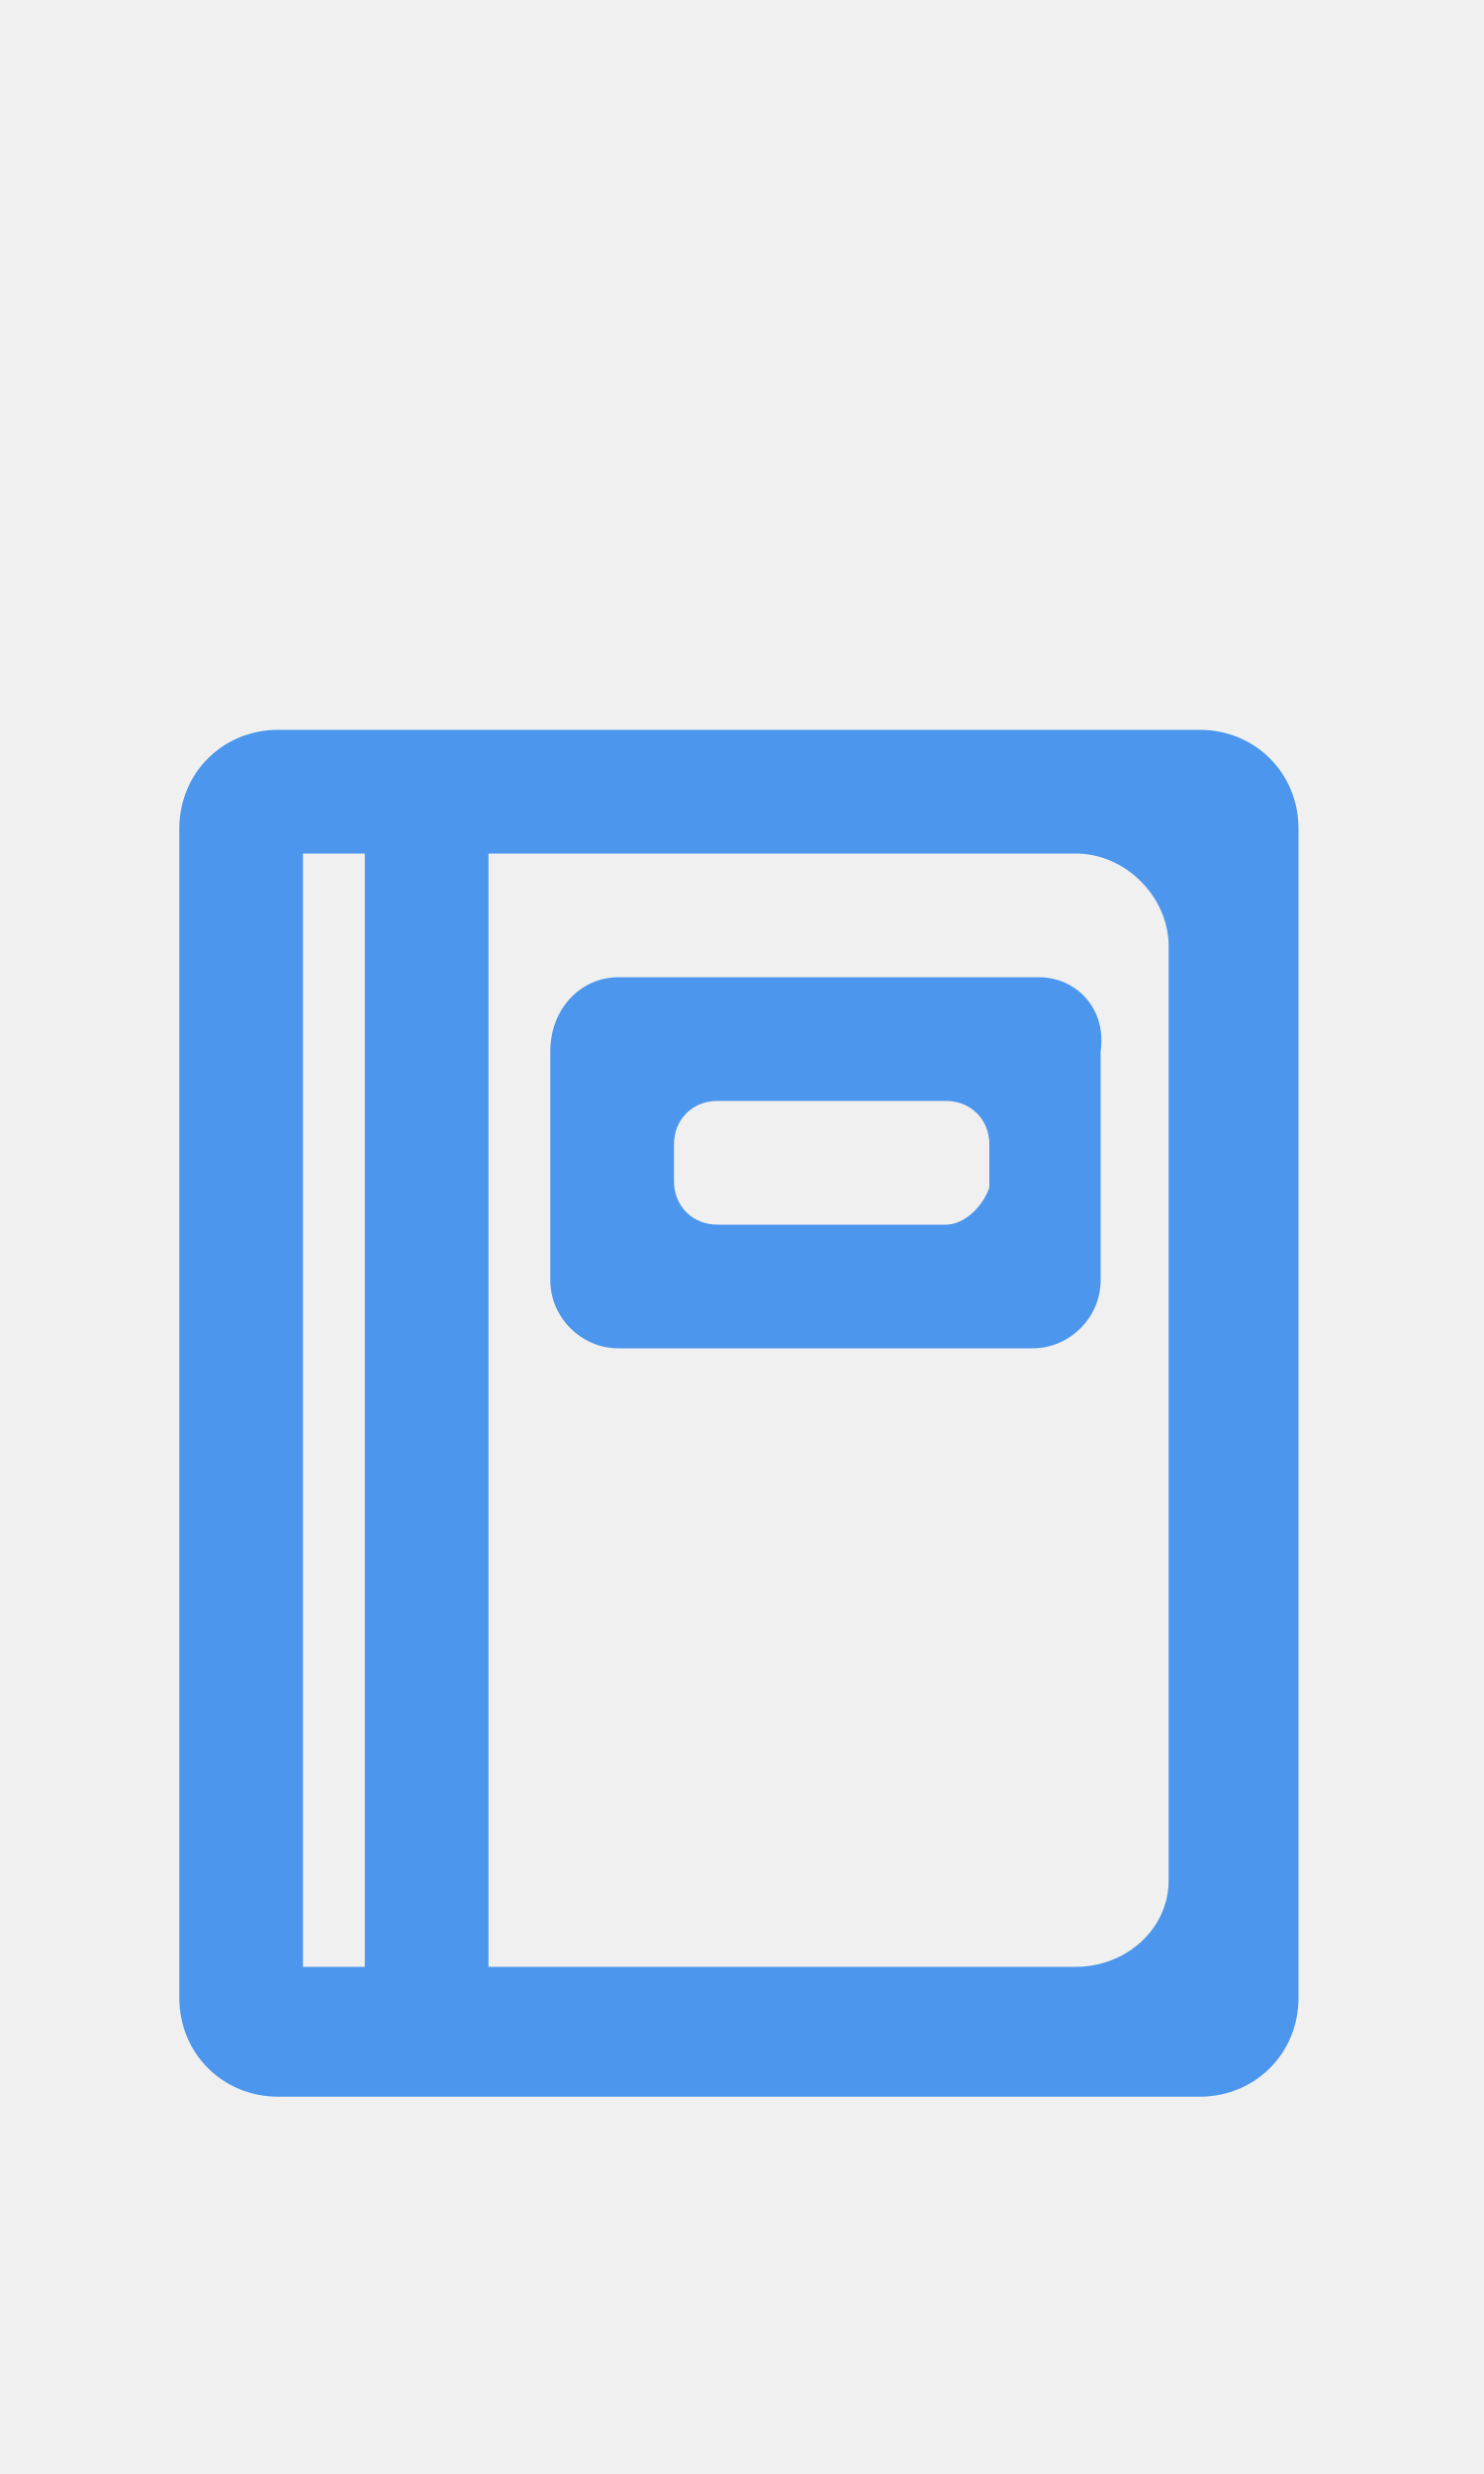
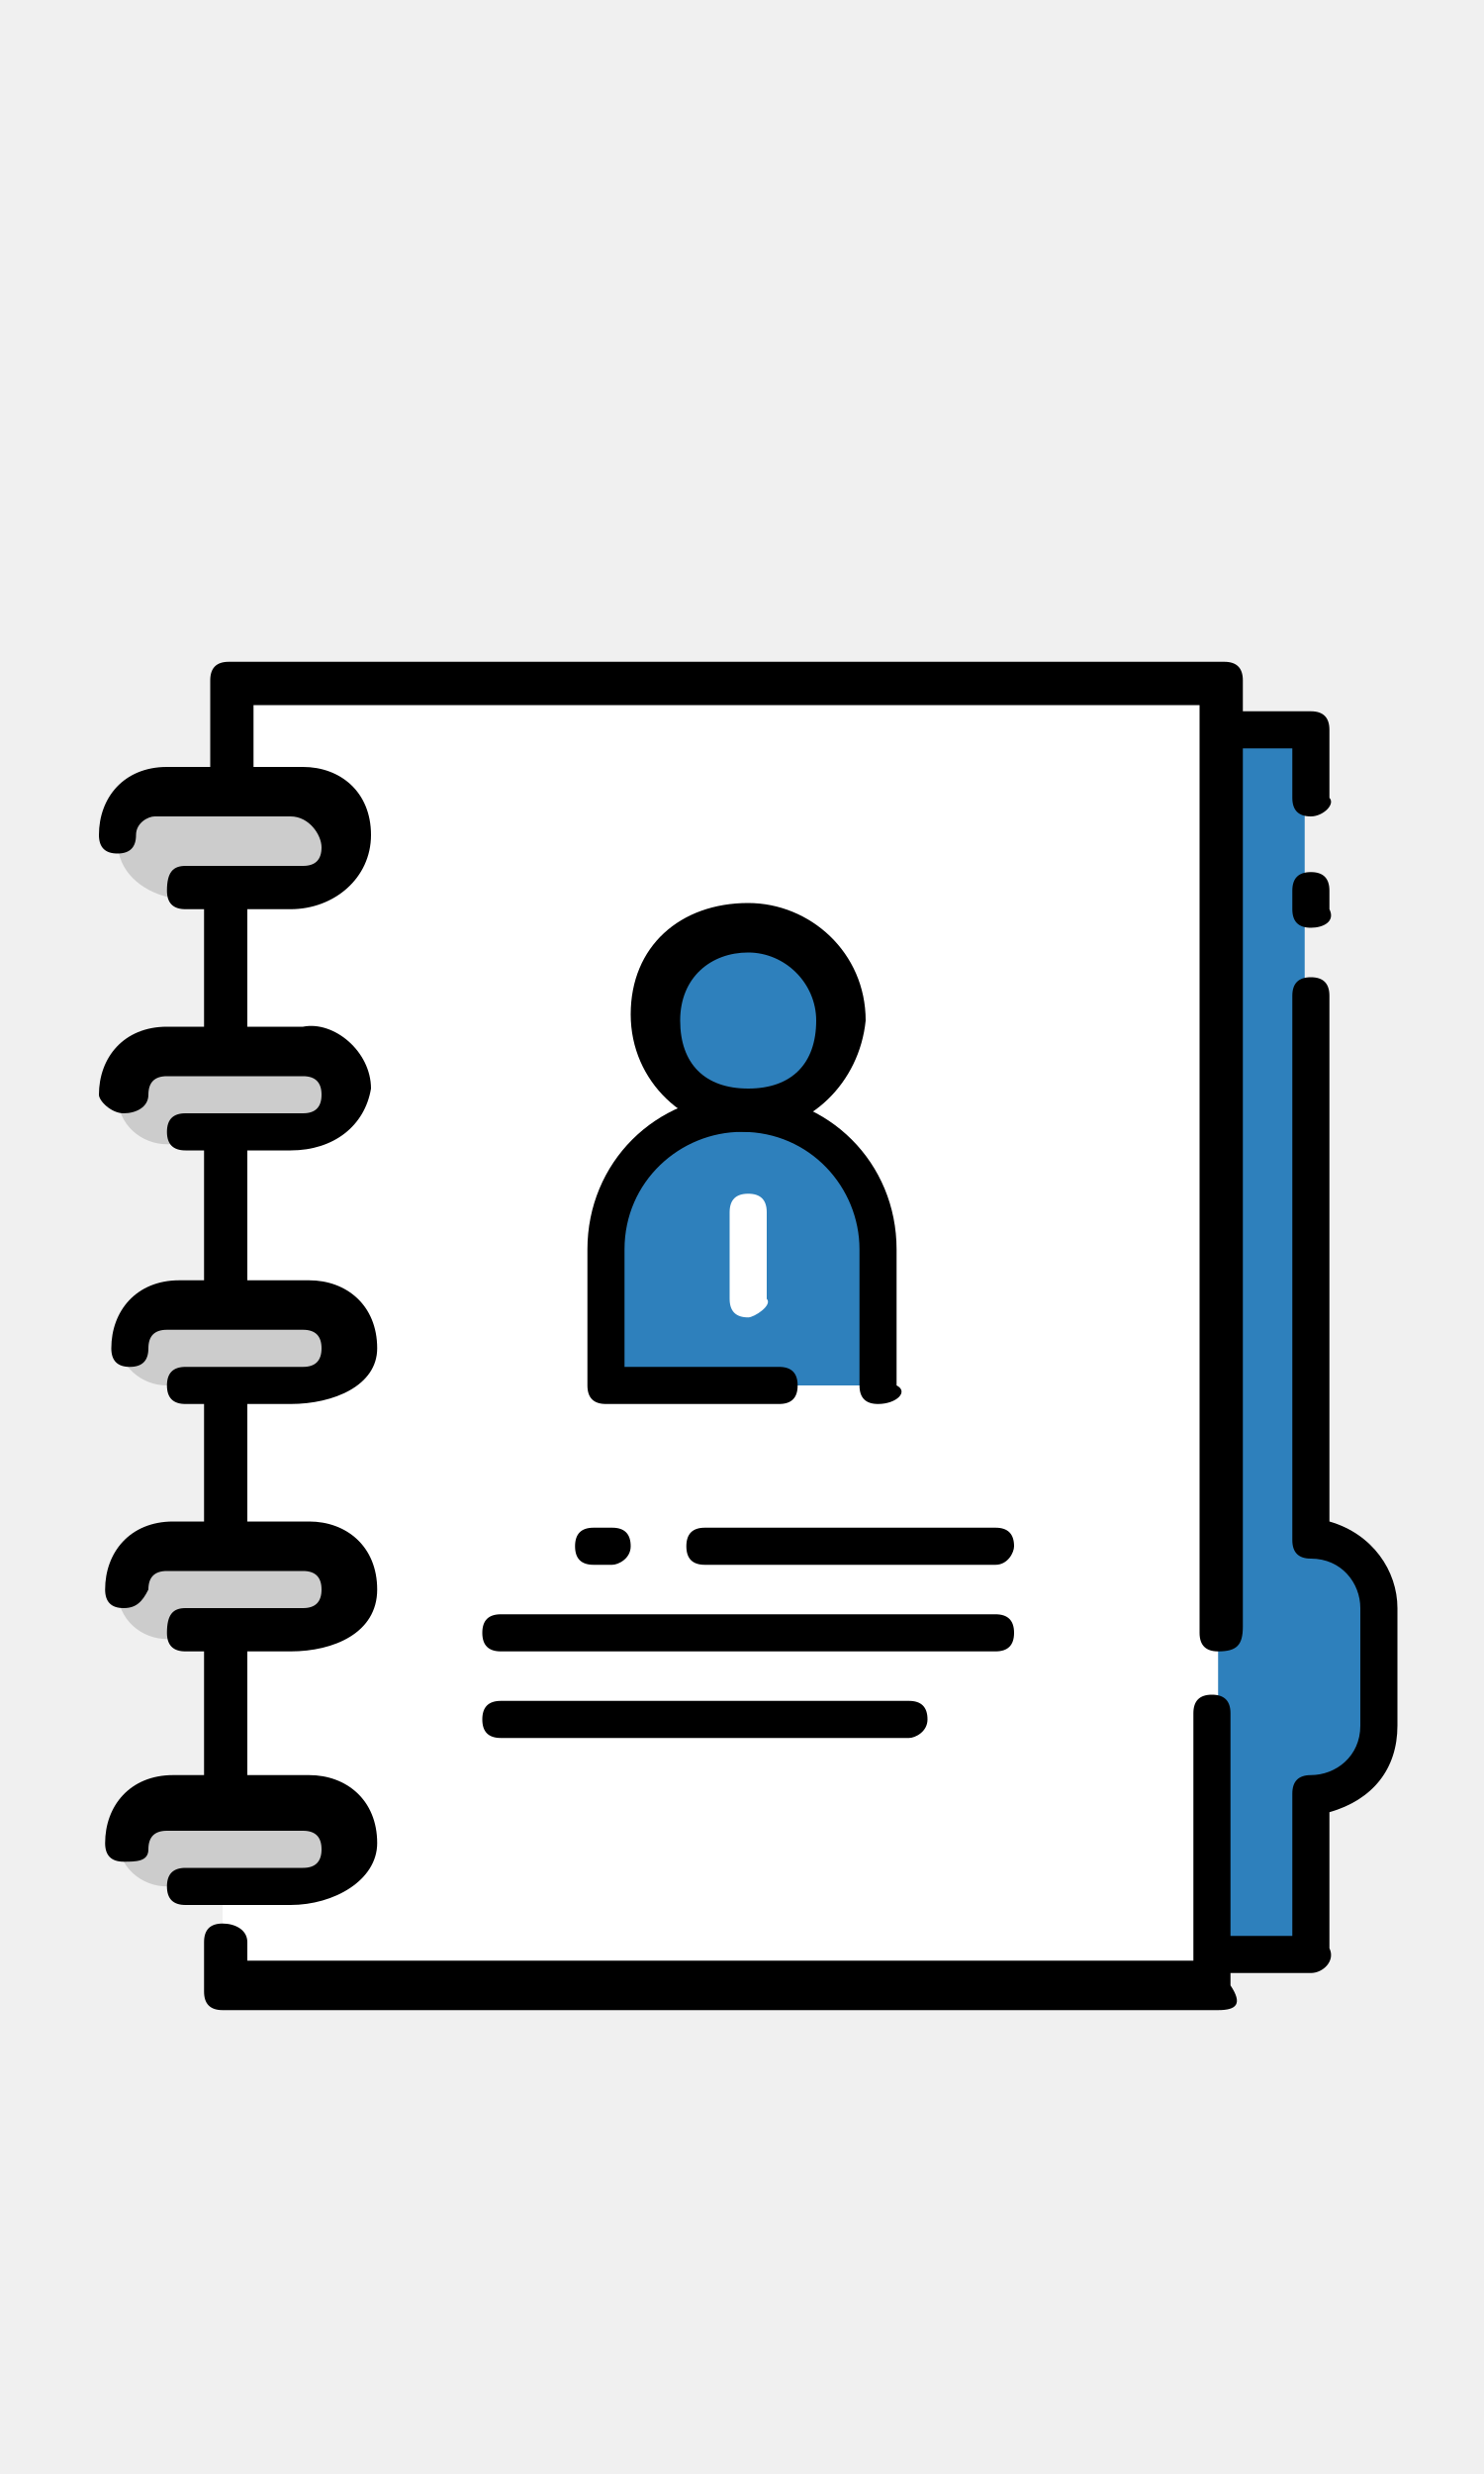
<svg xmlns="http://www.w3.org/2000/svg" version="1.1" id="Capa_1" x="0px" y="0px" viewBox="0 0 24 40" style="enable-background:new 0 0 24 40;" xml:space="preserve">
  <style type="text/css">
- 	.st0{fill:#4C96ED;}
+ 	.st0{fill:#FFFFFF;}
+ 	.st1{fill:#2E80BC;}
+ 	.st2{fill:#CCCCCC;}
</style>
-   <g id="Address_1_">
-     <g id="Group-2_1_" transform="translate(3, 12)">
-       <path id="Path_18863_1_" class="st0" d="M3.9-0.2H1.5c-0.9,0-1.6,0.7-1.6,1.6v18.9c0,0.9,0.7,1.6,1.6,1.6h14.9    c0.9,0,1.6-0.7,1.6-1.6V1.4c0-0.9-0.7-1.6-1.6-1.6H3.9z M1.9,19.8v-18h1v18H1.9z M14.4,19.8H4.9v-18h9.5c0.8,0,1.5,0.7,1.5,1.5    v15.1C15.9,19.2,15.2,19.8,14.4,19.8z" />
-       <path id="Path_18864_1_" class="st0" d="M13.8,3.8H7C6.4,3.8,5.9,4.3,5.9,5v3.7c0,0.6,0.5,1.1,1.1,1.1h6.7c0.6,0,1.1-0.5,1.1-1.1    V5C14.9,4.3,14.4,3.8,13.8,3.8z M12.3,7.8H8.6c-0.4,0-0.7-0.3-0.7-0.7V6.5c0-0.4,0.3-0.7,0.7-0.7h3.7c0.4,0,0.7,0.3,0.7,0.7v0.7    C12.9,7.5,12.6,7.8,12.3,7.8z" />
+   <g>
+     <rect x="3.6" y="11" class="st0" width="16.1" height="21.2" />
+     <path class="st1" d="M19.7,11.8h1.4v13.1l0,0c0.6,0,1.1,0.4,1.1,1.1v1.9c0,0.6-0.4,1.1-1.1,1.1l0,0v2.5h-1.4V11.8z" />
+     <g>
+       <path class="st2" d="M2.7,12.9h2.2c0.4,0,0.8,0.3,0.8,0.8l0,0c0,0.4-0.3,0.8-0.8,0.8H2.7c-0.4-0.1-0.8-0.4-0.8-0.9l0,0    C1.9,13.1,2.2,12.9,2.7,12.9z" />
+       <path class="st2" d="M2.7,16.9h2.2c0.4,0,0.8,0.3,0.8,0.8l0,0c0,0.4-0.3,0.8-0.8,0.8H2.7c-0.4,0-0.8-0.3-0.8-0.8l0,0    C1.9,17.2,2.2,16.9,2.7,16.9z" />
+       <path class="st2" d="M2.7,20.8h2.2c0.4,0,0.8,0.3,0.8,0.8l0,0c0,0.4-0.3,0.8-0.8,0.8H2.7c-0.4,0-0.8-0.3-0.8-0.8l0,0    C1.9,21.2,2.2,20.8,2.7,20.8z" />
+       <path class="st2" d="M2.7,24.9h2.2c0.4,0,0.8,0.3,0.8,0.8l0,0c0,0.4-0.3,0.8-0.8,0.8H2.7c-0.4,0-0.8-0.3-0.8-0.8l0,0    C1.9,25.3,2.2,24.9,2.7,24.9z" />
+       <path class="st2" d="M2.7,28.9h2.2c0.4,0,0.8,0.3,0.8,0.8l0,0c0,0.4-0.3,0.8-0.8,0.8H2.7c-0.4,0-0.8-0.3-0.8-0.8l0,0    C1.9,29.2,2.2,28.9,2.7,28.9z" />
+     </g>
+     <g>
+       <circle class="st1" cx="12.1" cy="16.5" r="1.4" />
+       <path class="st1" d="M12.1,18L12.1,18c1.2,0,2.2,1,2.2,2.2v2.2l0,0H9.9l0,0v-2.2C9.9,19,10.9,18,12.1,18z" />
+     </g>
+     <g>
+       <path d="M3.6,17.2c-0.1,0-0.3-0.1-0.3-0.3v-2.5c0-0.2,0.1-0.3,0.3-0.3s0.4,0,0.4,0.2v2.5C4.1,17.1,3.9,17.2,3.6,17.2z" />
+       <path d="M3.6,21.3c-0.2,0-0.3-0.1-0.3-0.3v-2.5c0-0.2,0.1-0.3,0.3-0.3s0.4,0,0.4,0.2V21C4.1,21.1,3.9,21.3,3.6,21.3z" />
+       <path d="M3.6,25.3c-0.2,0-0.3-0.1-0.3-0.3v-2.5c0-0.2,0.1-0.3,0.3-0.3s0.4,0,0.4,0.2v2.5C4.1,25.1,3.9,25.3,3.6,25.3z" />
+       <path d="M3.6,29.2c-0.2,0-0.3-0.1-0.3-0.3v-2.5c0-0.2,0.1-0.3,0.3-0.3s0.4,0,0.4,0.3v2.5C4.1,29.1,3.9,29.2,3.6,29.2z" />
+       <path d="M21.2,31.9h-1.4c-0.2,0-0.3-0.1-0.3-0.3c0-0.2,0.1-0.3,0.3-0.3h1.1V29c0-0.2,0.1-0.3,0.3-0.3c0.4,0,0.8-0.3,0.8-0.8V26    c0-0.4-0.3-0.8-0.8-0.8c-0.2,0-0.3-0.1-0.3-0.3v-8.8c0-0.2,0.1-0.3,0.3-0.3c0.2,0,0.3,0.1,0.3,0.3v8.5c0.7,0.2,1.1,0.8,1.1,1.4    v1.9c0,0.7-0.4,1.2-1.1,1.4v2.2C21.6,31.7,21.4,31.9,21.2,31.9z" />
+       <path d="M21.2,15c-0.2,0-0.3-0.1-0.3-0.3v-0.3c0-0.2,0.1-0.3,0.3-0.3c0.2,0,0.3,0.1,0.3,0.3v0.3C21.6,14.9,21.4,15,21.2,15z" />
+       <path d="M21.2,13.2c-0.2,0-0.3-0.1-0.3-0.3v-0.8h-1.1c-0.2,0-0.3-0.1-0.3-0.3s0.1-0.3,0.3-0.3h1.4c0.2,0,0.3,0.1,0.3,0.3v1.1    C21.6,13,21.4,13.2,21.2,13.2z" />
+       <path d="M4.7,22.7H3c-0.2,0-0.3-0.1-0.3-0.3c0-0.2,0.1-0.3,0.3-0.3h1.9c0.2,0,0.3-0.1,0.3-0.3c0-0.2-0.1-0.3-0.3-0.3H2.7    c-0.2,0-0.3,0.1-0.3,0.3c0,0.2-0.1,0.3-0.3,0.3S1.8,22,1.8,21.8c0-0.6,0.4-1.1,1.1-1.1H5c0.6,0,1.1,0.4,1.1,1.1    C6.1,22.4,5.4,22.7,4.7,22.7z" />
+       <path d="M4.7,18.6H3c-0.2,0-0.3-0.1-0.3-0.3C2.7,18.1,2.8,18,3,18h1.9c0.2,0,0.3-0.1,0.3-0.3s-0.1-0.3-0.3-0.3H2.7    c-0.2,0-0.3,0.1-0.3,0.3S2.2,18,2,18s-0.4-0.2-0.4-0.3c0-0.6,0.4-1.1,1.1-1.1h2.2C5.4,16.5,6,17,6,17.6    C5.9,18.2,5.4,18.6,4.7,18.6z" />
+       <path d="M4.7,14.7H3c-0.2,0-0.3-0.1-0.3-0.3C2.7,14.1,2.8,14,3,14h1.9c0.2,0,0.3-0.1,0.3-0.3S5,13.2,4.7,13.2H2.5    c-0.1,0-0.3,0.1-0.3,0.3s-0.1,0.3-0.3,0.3s-0.3-0.1-0.3-0.3c0-0.6,0.4-1.1,1.1-1.1h2.2c0.6,0,1.1,0.4,1.1,1.1    C6,14.2,5.4,14.7,4.7,14.7z" />
+       <path d="M4.7,30.8H3c-0.2,0-0.3-0.1-0.3-0.3c0-0.2,0.1-0.3,0.3-0.3h1.9c0.2,0,0.3-0.1,0.3-0.3c0-0.2-0.1-0.3-0.3-0.3H2.7    c-0.2,0-0.3,0.1-0.3,0.3S2.2,30.1,2,30.1S1.7,30,1.7,29.8c0-0.6,0.4-1.1,1.1-1.1H5c0.6,0,1.1,0.4,1.1,1.1    C6.1,30.4,5.4,30.8,4.7,30.8z" />
+       <path d="M4.7,26.7H3c-0.2,0-0.3-0.1-0.3-0.3C2.7,26.1,2.8,26,3,26h1.9c0.2,0,0.3-0.1,0.3-0.3c0-0.2-0.1-0.3-0.3-0.3H2.7    c-0.2,0-0.3,0.1-0.3,0.3C2.3,25.9,2.2,26,2,26s-0.3-0.1-0.3-0.3c0-0.6,0.4-1.1,1.1-1.1H5c0.6,0,1.1,0.4,1.1,1.1    C6.1,26.4,5.4,26.7,4.7,26.7z" />
+       <path d="M19.7,32.5H3.6c-0.2,0-0.3-0.1-0.3-0.3v-0.8c0-0.2,0.1-0.3,0.3-0.3S4,31.2,4,31.4v0.3h15.3v-4c0-0.2,0.1-0.3,0.3-0.3    c0.2,0,0.3,0.1,0.3,0.3v4.4C20.1,32.4,20,32.5,19.7,32.5z" />
+       <path d="M19.7,26.7c-0.2,0-0.3-0.1-0.3-0.3v-15H4.1v1.4c0,0.2-0.1,0.3-0.3,0.3S3.4,13,3.4,12.9V11c0-0.2,0.1-0.3,0.3-0.3h16.1    c0.2,0,0.3,0.1,0.3,0.3v15.3C20.1,26.6,20,26.7,19.7,26.7z" />
+       <path d="M12.1,18.3c-1,0-1.9-0.8-1.9-1.9s0.8-1.8,1.9-1.8c1,0,1.9,0.8,1.9,1.9C13.9,17.5,13.1,18.3,12.1,18.3z M12.1,15.4    c-0.6,0-1.1,0.4-1.1,1.1s0.4,1.1,1.1,1.1s1.1-0.4,1.1-1.1C13.2,15.9,12.7,15.4,12.1,15.4z" />
+       <path d="M14.2,22.7c-0.2,0-0.3-0.1-0.3-0.3v-2.2c0-1-0.8-1.9-1.9-1.9c-1,0-1.9,0.8-1.9,1.9v1.9h2.5c0.2,0,0.3,0.1,0.3,0.3    c0,0.2-0.1,0.3-0.3,0.3H9.8c-0.2,0-0.3-0.1-0.3-0.3v-2.2c0-1.4,1.1-2.5,2.5-2.5s2.5,1.1,2.5,2.5v2.2    C14.7,22.5,14.5,22.7,14.2,22.7z" />
+     </g>
+     <path class="st0" d="M12.1,21.3c-0.2,0-0.3-0.1-0.3-0.3v-1.4c0-0.2,0.1-0.3,0.3-0.3s0.3,0.1,0.3,0.3V21   C12.5,21.1,12.2,21.3,12.1,21.3z" />
+     <g>
+       <path d="M9.9,25.3H9.6c-0.2,0-0.3-0.1-0.3-0.3c0-0.2,0.1-0.3,0.3-0.3h0.3c0.2,0,0.3,0.1,0.3,0.3S10,25.3,9.9,25.3z" />
+       <path d="M16.1,25.3h-4.7c-0.2,0-0.3-0.1-0.3-0.3c0-0.2,0.1-0.3,0.3-0.3h4.7c0.2,0,0.3,0.1,0.3,0.3C16.4,25.1,16.3,25.3,16.1,25.3z    " />
+       <path d="M16.1,26.7h-8c-0.2,0-0.3-0.1-0.3-0.3c0-0.2,0.1-0.3,0.3-0.3h8c0.2,0,0.3,0.1,0.3,0.3S16.3,26.7,16.1,26.7z" />
+       <path d="M14.7,28.1H8.1c-0.2,0-0.3-0.1-0.3-0.3s0.1-0.3,0.3-0.3h6.6c0.2,0,0.3,0.1,0.3,0.3S14.8,28.1,14.7,28.1z" />
    </g>
  </g>
</svg>
